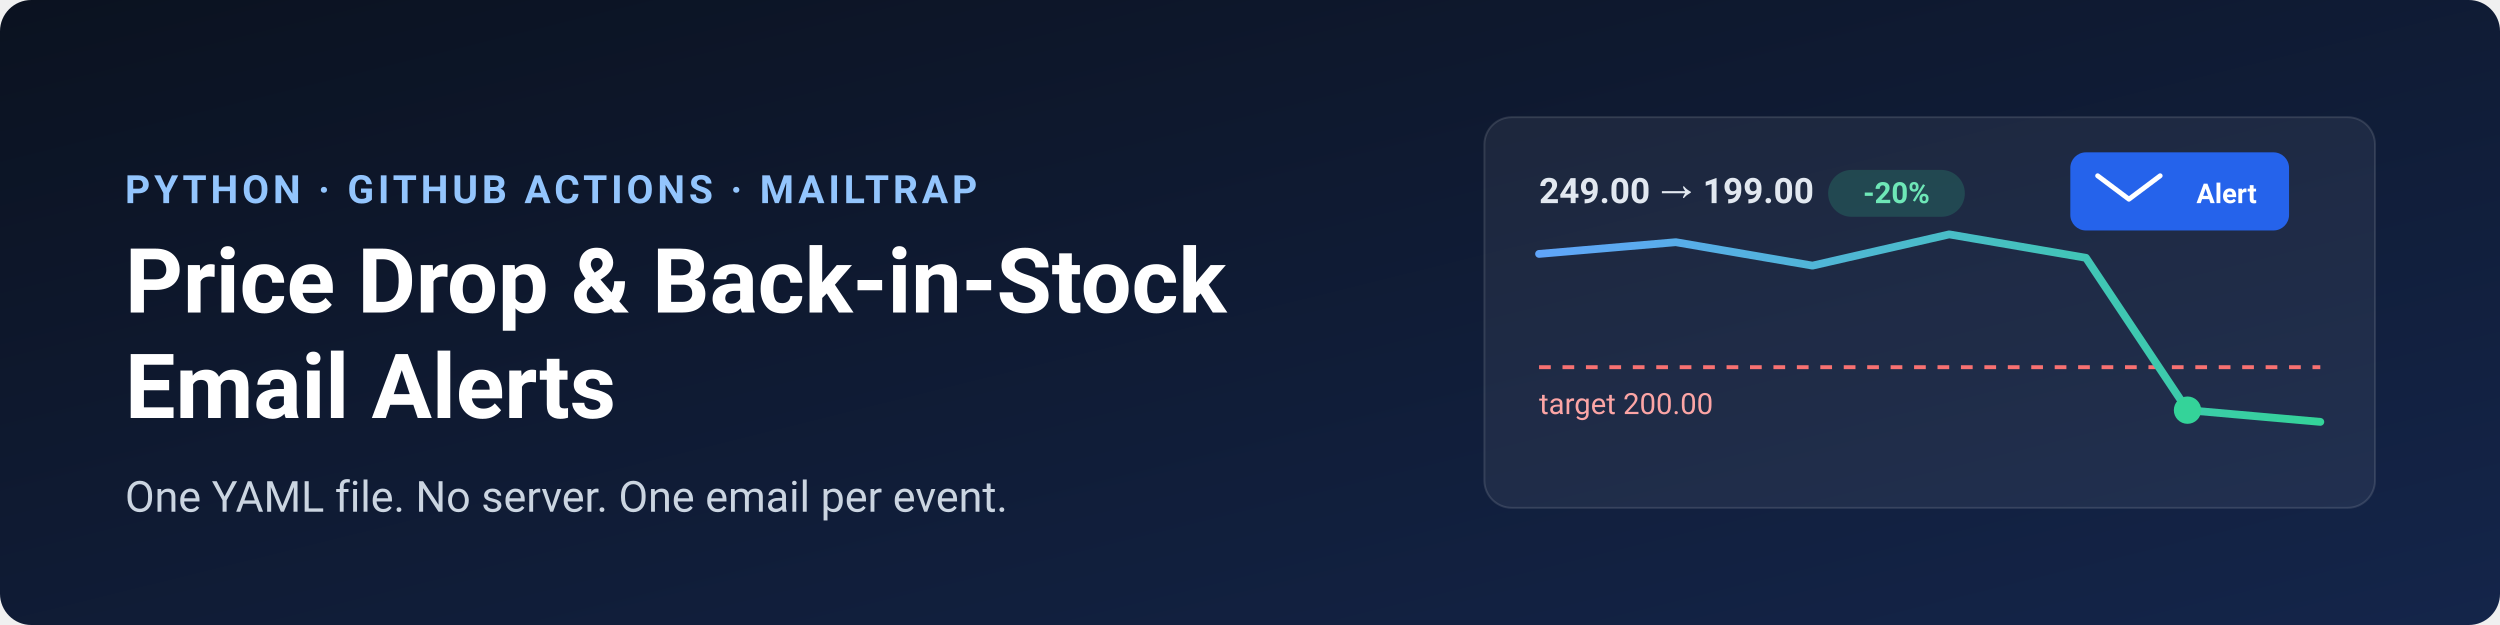
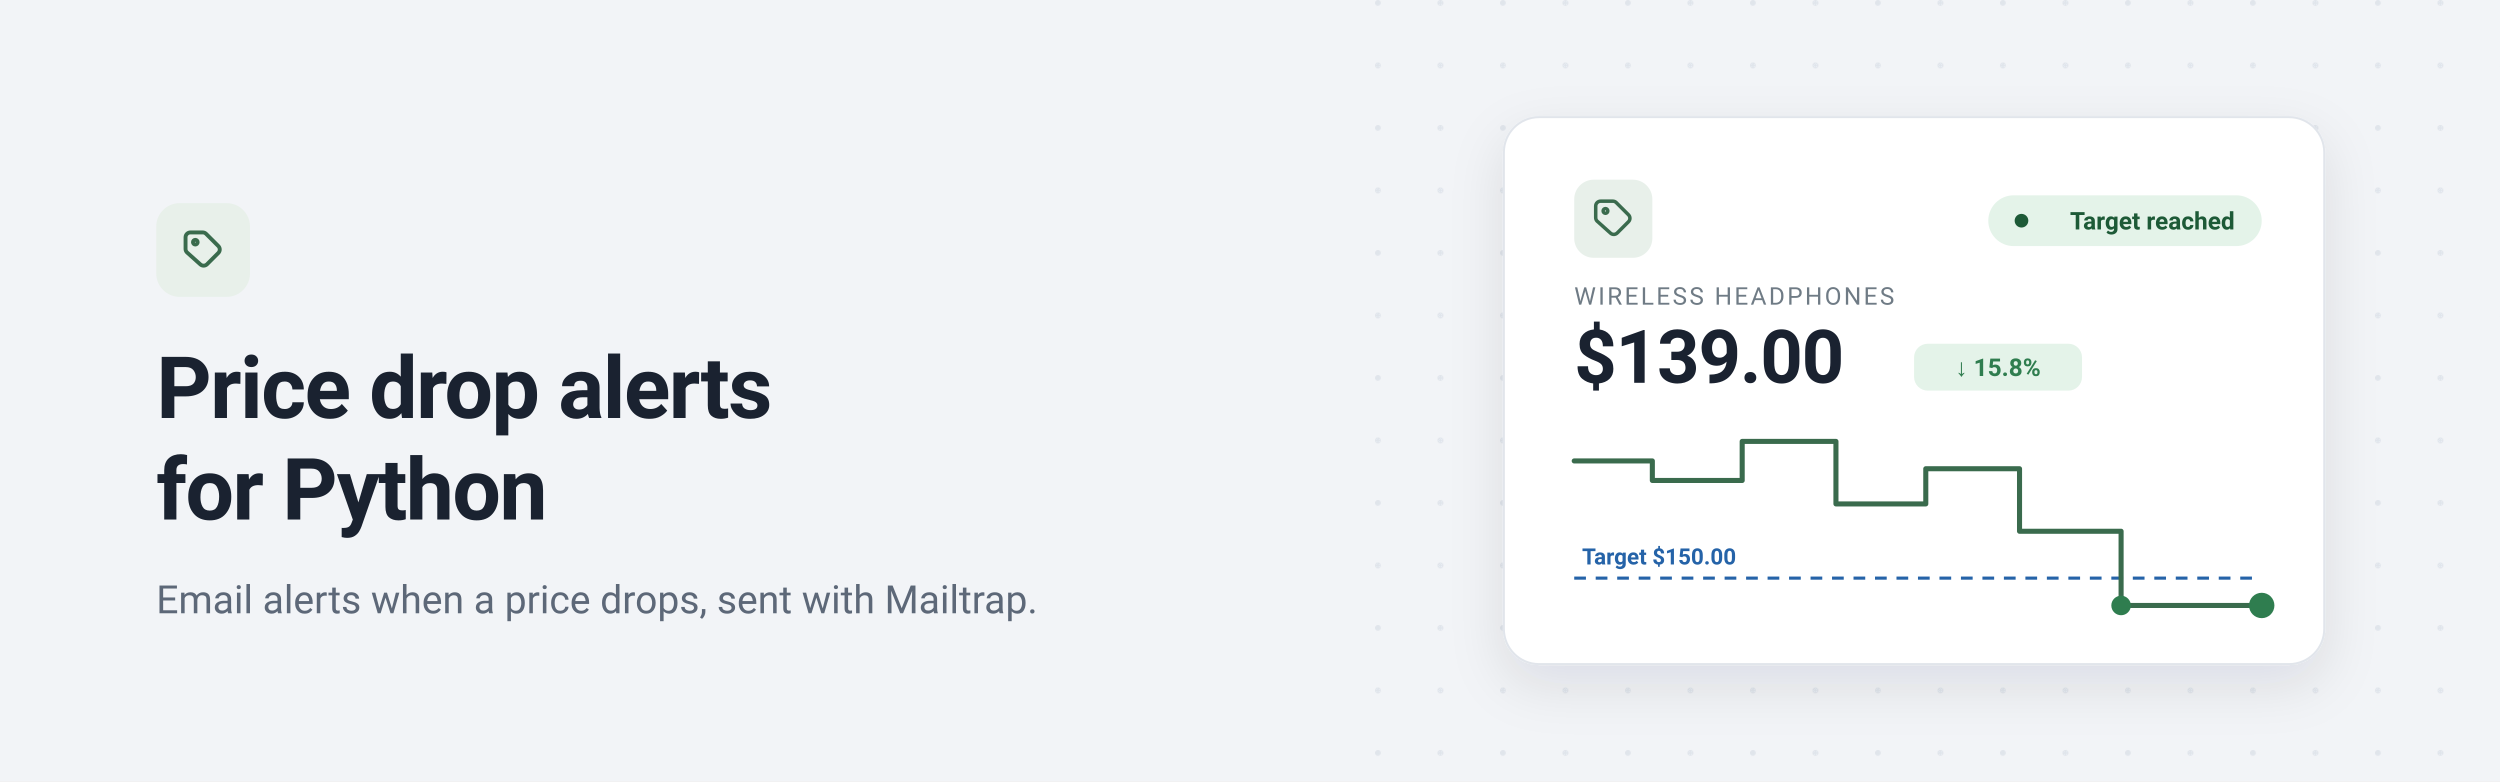
- <svg xmlns="http://www.w3.org/2000/svg" width="1280" height="320" viewBox="0 0 1280 320" role="img" aria-labelledby="t d">
+ <svg xmlns="http://www.w3.org/2000/svg" width="1280" height="400" viewBox="0 0 1280 400" role="img" aria-labelledby="title desc">
  <defs>
-     <linearGradient id="bg" x1="0" y1="0" x2="1" y2="1">
-       <stop offset="0" stop-color="#0b1220" />
-       <stop offset="1" stop-color="#14254a" />
-     </linearGradient>
-     <linearGradient id="line" x1="0" y1="0" x2="1" y2="0">
-       <stop offset="0" stop-color="#60a5fa" />
-       <stop offset="1" stop-color="#34d399" />
-     </linearGradient>
+     <filter id="shadow" x="-10%" y="-10%" width="120%" height="130%">
+       <feDropShadow dx="0" dy="10" stdDeviation="14" flood-color="#101828" flood-opacity="0.10" />
+     </filter>
+     <pattern id="grid" width="32" height="32" patternUnits="userSpaceOnUse">
+       <circle cx="1.5" cy="1.5" r="1.5" fill="#d9dee6" />
+     </pattern>
  </defs>
-   <rect width="1280" height="320" rx="16" fill="url(#bg)" />
-   <g font-family="-apple-system, BlinkMacSystemFont, 'Segoe UI', Roboto, Helvetica, Arial, sans-serif">
-     <text x="64" y="104" fill="#93c5fd" font-size="20" font-weight="600" letter-spacing="2">PYTHON · GITHUB ACTIONS · MAILTRAP</text>
-     <text x="64" y="160" fill="#ffffff" font-size="46" font-weight="700">Price Drop &amp; Back-in-Stock</text>
-     <text x="64" y="214" fill="#ffffff" font-size="46" font-weight="700">Email Alerts</text>
-     <text x="64" y="262" fill="#cbd5e1" font-size="22">One YAML file. No server. One email per event.</text>
-     <g transform="translate(760 60)">
-       <rect width="456" height="200" rx="14" fill="#ffffff" fill-opacity="0.06" stroke="#ffffff" stroke-opacity="0.12" />
-       <line x1="28" y1="128" x2="428" y2="128" stroke="#f87171" stroke-width="2" stroke-dasharray="6 6" />
-       <text x="28" y="152" fill="#fca5a5" font-size="15">target 200.00</text>
-       <polyline points="28,70 98,64 168,76 238,60 308,72 360,150 428,156" fill="none" stroke="url(#line)" stroke-width="4" stroke-linejoin="round" stroke-linecap="round" />
-       <circle cx="360" cy="150" r="7" fill="#34d399" />
-       <text x="28" y="44" fill="#e2e8f0" font-size="18" font-weight="600">249.00 → 199.00</text>
-       <rect x="176" y="27" width="70" height="24" rx="12" fill="#34d399" fill-opacity="0.18" />
-       <text x="211" y="44" fill="#6ee7b7" font-size="15" font-weight="700" text-anchor="middle">-20%</text>
-       <g transform="translate(300 18)">
-         <rect width="112" height="40" rx="8" fill="#2563eb" />
-         <path d="M14 12 L30 24 L46 12" fill="none" stroke="#ffffff" stroke-width="2.5" stroke-linecap="round" stroke-linejoin="round" />
-         <text x="80" y="26" fill="#ffffff" font-size="14" font-weight="700" text-anchor="middle">Alert</text>
+   <rect width="1280" height="400" fill="#f2f4f7" />
+   <rect x="700" y="0" width="580" height="400" fill="url(#grid)" opacity="0.7" />
+   <g font-family="-apple-system, BlinkMacSystemFont, 'Segoe UI', Roboto, 'Helvetica Neue', Arial, sans-serif">
+     <g transform="translate(80 104)">
+       <rect width="48" height="48" rx="12" fill="#e8f0ea" />
+       <g transform="translate(12 12)" fill="none" stroke="#3a6b4d" stroke-width="2" stroke-linecap="round" stroke-linejoin="round">
+         <path d="M3 5.5A2.5 2.5 0 0 1 5.5 3h6.2a2.5 2.5 0 0 1 1.8.7l6.3 6.3a2.5 2.5 0 0 1 0 3.5l-5.8 5.8a2.5 2.5 0 0 1-3.5 0L3.7 13.2A2.5 2.5 0 0 1 3 11.4z" />
+         <circle cx="8" cy="8" r="1.2" />
      </g>
    </g>
+     <text x="80" y="214" font-size="44" font-weight="700" fill="#1a2230" letter-spacing="-0.8">Price drop alerts</text>
+     <text x="80" y="266" font-size="44" font-weight="700" fill="#1a2230" letter-spacing="-0.8">for Python</text>
+     <text x="80" y="314" font-size="20" fill="#5d6878">Email alerts when a price drops, sent with Mailtrap.</text>
+   </g>
+   <g filter="url(#shadow)">
+     <rect x="770" y="60" width="420" height="280" rx="18" fill="#ffffff" stroke="#e1e5eb" />
+   </g>
+   <g font-family="-apple-system, BlinkMacSystemFont, 'Segoe UI', Roboto, 'Helvetica Neue', Arial, sans-serif">
+     <g transform="translate(806 92)">
+       <rect width="40" height="40" rx="10" fill="#e8f0ea" />
+       <g transform="translate(8 8)" fill="none" stroke="#3a6b4d" stroke-width="1.8" stroke-linecap="round" stroke-linejoin="round">
+         <path d="M3 5.5A2.5 2.5 0 0 1 5.5 3h6.2a2.5 2.5 0 0 1 1.8.7l6.3 6.3a2.5 2.5 0 0 1 0 3.5l-5.8 5.8a2.5 2.5 0 0 1-3.5 0L3.7 13.2A2.5 2.5 0 0 1 3 11.4z" />
+         <circle cx="8" cy="8" r="1.2" />
+       </g>
+     </g>
+     <rect x="1018" y="100" width="140" height="26" rx="13" fill="#e4f3e9" />
+     <circle cx="1035" cy="113" r="3.5" fill="#1d5a37" />
+     <text x="1102" y="117.5" font-size="12.5" font-weight="600" text-anchor="middle" fill="#1d5a37">Target reached</text>
+     <text x="806" y="156" font-size="12.5" fill="#6f7b85" letter-spacing="1.2">WIRELESS HEADPHONES</text>
+     <text x="806" y="196" font-size="38" font-weight="700" fill="#1a2230" letter-spacing="-0.6">$139.00</text>
+     <rect x="980" y="176" width="86" height="24" rx="7" fill="#e4f3e9" />
+     <text x="1023" y="192.5" font-size="12.5" font-weight="700" text-anchor="middle" fill="#2f7d4f">↓ 15.8%</text>
+     <path d="M806 296H1158" stroke="#2563a8" stroke-width="1.6" stroke-dasharray="6 5" />
+     <text x="810" y="289" font-size="11.5" font-weight="600" fill="#2563a8">Target $150.00</text>
+     <path d="M806 236 H846 V246 H892 V226 H940 V258 H986 V240 H1034 V272 H1086 V310 H1158" fill="none" stroke="#3a6b4d" stroke-width="2.6" stroke-linejoin="round" stroke-linecap="round" />
+     <circle cx="1158" cy="310" r="5.5" fill="#2f7d4f" stroke="#2f7d4f" stroke-width="2" />
+     <circle cx="1086" cy="310" r="4" fill="#2f7d4f" stroke="#2f7d4f" stroke-width="2" />
  </g>
</svg>
